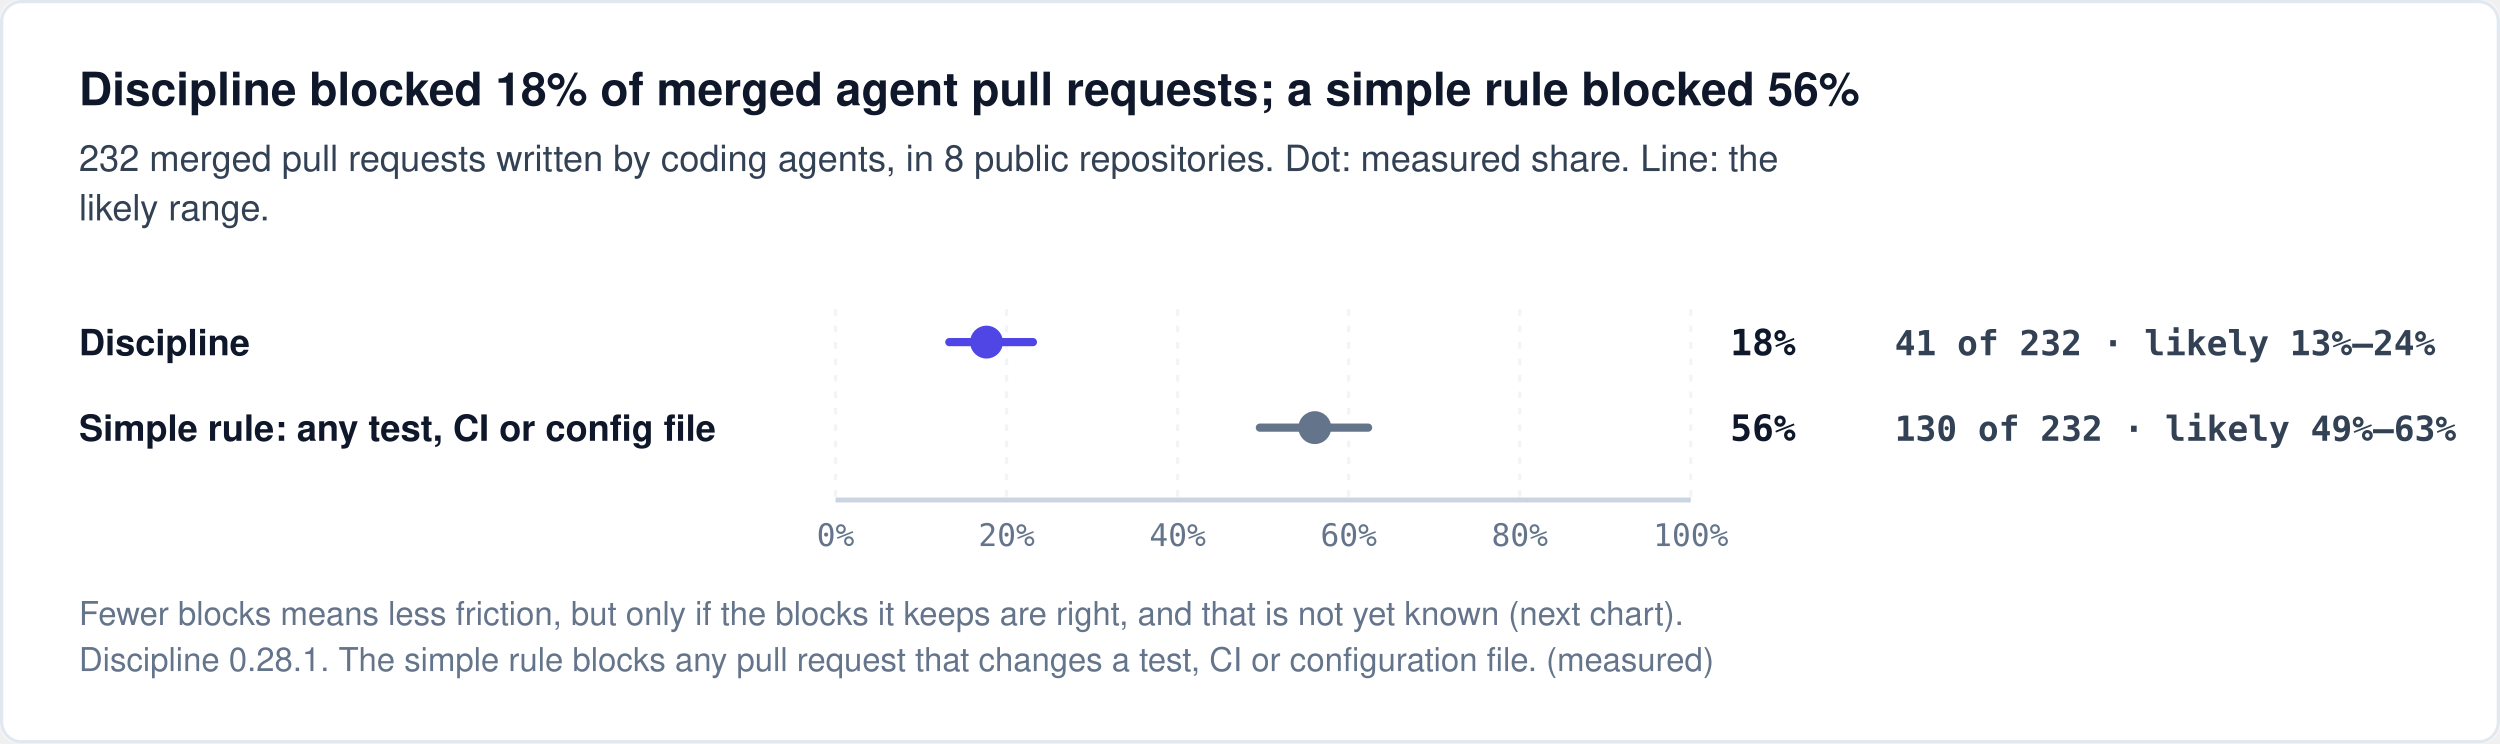
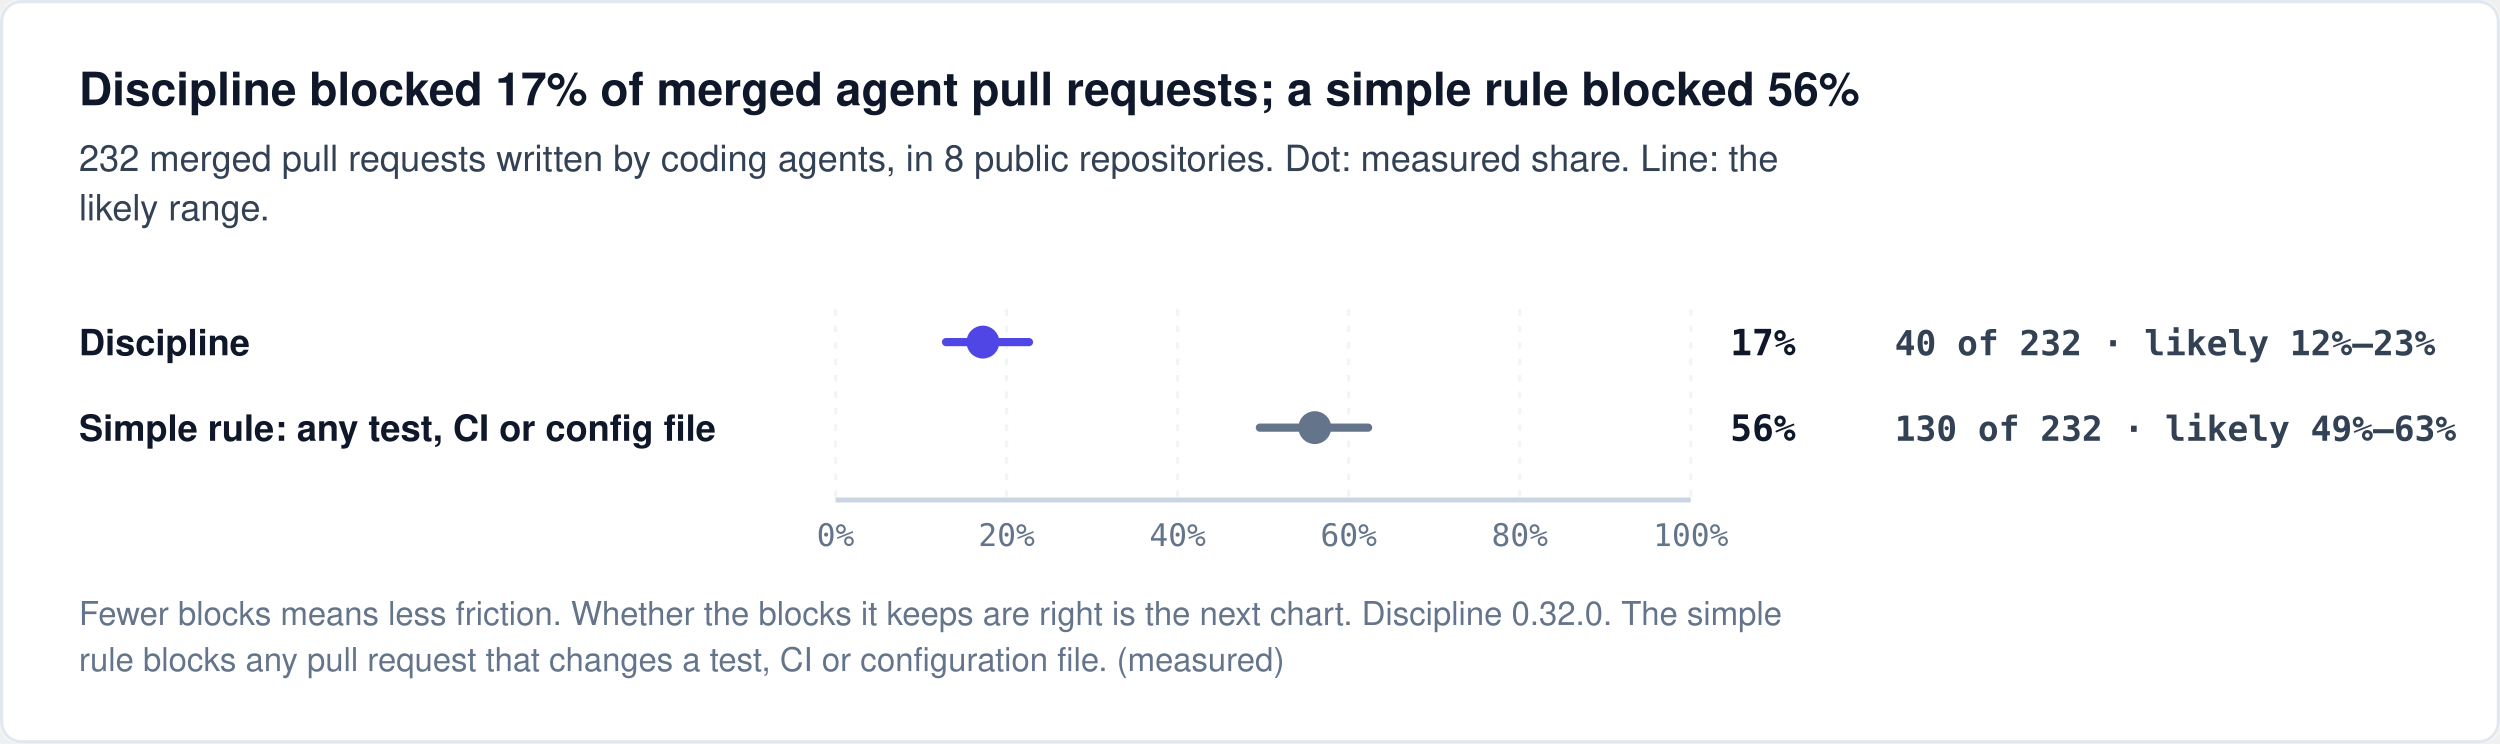
<svg xmlns="http://www.w3.org/2000/svg" role="img" viewBox="0 0 760 226" width="100%">
  <defs>
    <style>
.bg{fill:#fff} .border{stroke:#e2e8f0;fill:none} .grid{stroke:#f1f5f9;stroke-dasharray:2,3}
.axis{stroke:#cbd5e1;stroke-width:1.5px} .floor{stroke:#b45309;stroke-width:1.5px;stroke-dasharray:5,3}
.t-title{font-family:-apple-system, BlinkMacSystemFont, "Segoe UI", Helvetica, Arial, sans-serif;font-size:14px;font-weight:700;fill:#0f172a}
.t-sub{font-family:-apple-system, BlinkMacSystemFont, "Segoe UI", Helvetica, Arial, sans-serif;font-size:11px;font-weight:500;fill:#334155}
.t-note{font-family:-apple-system, BlinkMacSystemFont, "Segoe UI", Helvetica, Arial, sans-serif;font-size:10px;fill:#64748b}
.t-head{font-family:-apple-system, BlinkMacSystemFont, "Segoe UI", Helvetica, Arial, sans-serif;font-size:11px;font-weight:700;fill:#0f172a}
.t-row{font-family:-apple-system, BlinkMacSystemFont, "Segoe UI", Helvetica, Arial, sans-serif;font-size:11px;font-weight:600;fill:#0f172a}
.t-axis{font-family:ui-monospace, SFMono-Regular, Menlo, monospace;font-size:9.5px;fill:#64748b}
.t-val{font-family:ui-monospace, SFMono-Regular, Menlo, monospace;font-size:10.5px;font-weight:600;fill:#334155}
.t-big{font-family:ui-monospace, SFMono-Regular, Menlo, monospace;font-size:11px;font-weight:700;fill:#0f172a}
.t-floor{font-family:-apple-system, BlinkMacSystemFont, "Segoe UI", Helvetica, Arial, sans-serif;font-size:10px;font-weight:700;fill:#b45309}
.c-disc{fill:#4f46e5;stroke:#4f46e5} .c-base{fill:#64748b;stroke:#64748b}
.c-hollow{fill:#fff;stroke:#4f46e5;stroke-width:2px}
.ci{stroke-width:2.5px;stroke-linecap:round}
</style>
  </defs>
  <rect class="bg" width="760" height="226" rx="6" />
  <rect class="border" x=".5" y=".5" width="759" height="225" rx="6" />
-   <text class="t-title" x="24" y="32">Discipline blocked 18% of merged agent pull requests; a simple rule blocked 56%</text>
+   <text class="t-title" x="24" y="32">Discipline blocked 17% of merged agent pull requests; a simple rule blocked 56%</text>
  <text class="t-sub" x="24" y="52">232 merged pull requests written by coding agents, in 8 public repositories. Dot: measured share. Line: the</text>
  <text class="t-sub" x="24" y="67">likely range.</text>
  <line class="grid" x1="254.0" y1="94" x2="254.0" y2="152" />
  <text class="t-axis" x="254.0" y="166" text-anchor="middle">0%</text>
  <line class="grid" x1="306.0" y1="94" x2="306.0" y2="152" />
  <text class="t-axis" x="306.0" y="166" text-anchor="middle">20%</text>
  <line class="grid" x1="358.0" y1="94" x2="358.0" y2="152" />
  <text class="t-axis" x="358.0" y="166" text-anchor="middle">40%</text>
  <line class="grid" x1="410.0" y1="94" x2="410.0" y2="152" />
  <text class="t-axis" x="410.0" y="166" text-anchor="middle">60%</text>
  <line class="grid" x1="462.0" y1="94" x2="462.0" y2="152" />
  <text class="t-axis" x="462.0" y="166" text-anchor="middle">80%</text>
  <line class="grid" x1="514.0" y1="94" x2="514.0" y2="152" />
  <text class="t-axis" x="514.0" y="166" text-anchor="middle">100%</text>
  <line class="axis" x1="254" y1="152" x2="514" y2="152" />
  <text class="t-row" x="24" y="108">Discipline</text>
-   <line class="ci c-disc" x1="288.6" y1="104" x2="314.0" y2="104" />
-   <circle class="c-disc" cx="299.9" cy="104" r="4.5" />
-   <text class="t-big" x="526" y="108">18%</text>
-   <text class="t-val" x="576" y="108">41 of 232 · likely 13%–24%</text>
+   <line class="ci c-disc" x1="287.6" y1="104" x2="312.8" y2="104" />
+   <circle class="c-disc" cx="298.8" cy="104" r="4.5" />
+   <text class="t-big" x="526" y="108">17%</text>
+   <text class="t-val" x="576" y="108">40 of 232 · likely 12%–23%</text>
  <text class="t-row" x="24" y="134">Simple rule: any test, CI or config file</text>
  <line class="ci c-base" x1="383.0" y1="130" x2="415.9" y2="130" />
  <circle class="c-base" cx="399.7" cy="130" r="4.5" />
  <text class="t-big" x="526" y="134">56%</text>
  <text class="t-val" x="576" y="134">130 of 232 · likely 49%–63%</text>
-   <text class="t-note" x="24" y="190">Fewer blocks means less friction, but only if the blocks it keeps are right, and that is not yet known (next chart).</text>
-   <text class="t-note" x="24" y="204">Discipline 0.28.1. The simple rule blocks any pull request that changes a test, CI or configuration file. (measured)</text>
+   <text class="t-note" x="24" y="190">Fewer blocks means less friction. Whether the blocks it keeps are right is the next chart. Discipline 0.32.0. The simple</text>
+   <text class="t-note" x="24" y="204">rule blocks any pull request that changes a test, CI or configuration file. (measured)</text>
</svg>
